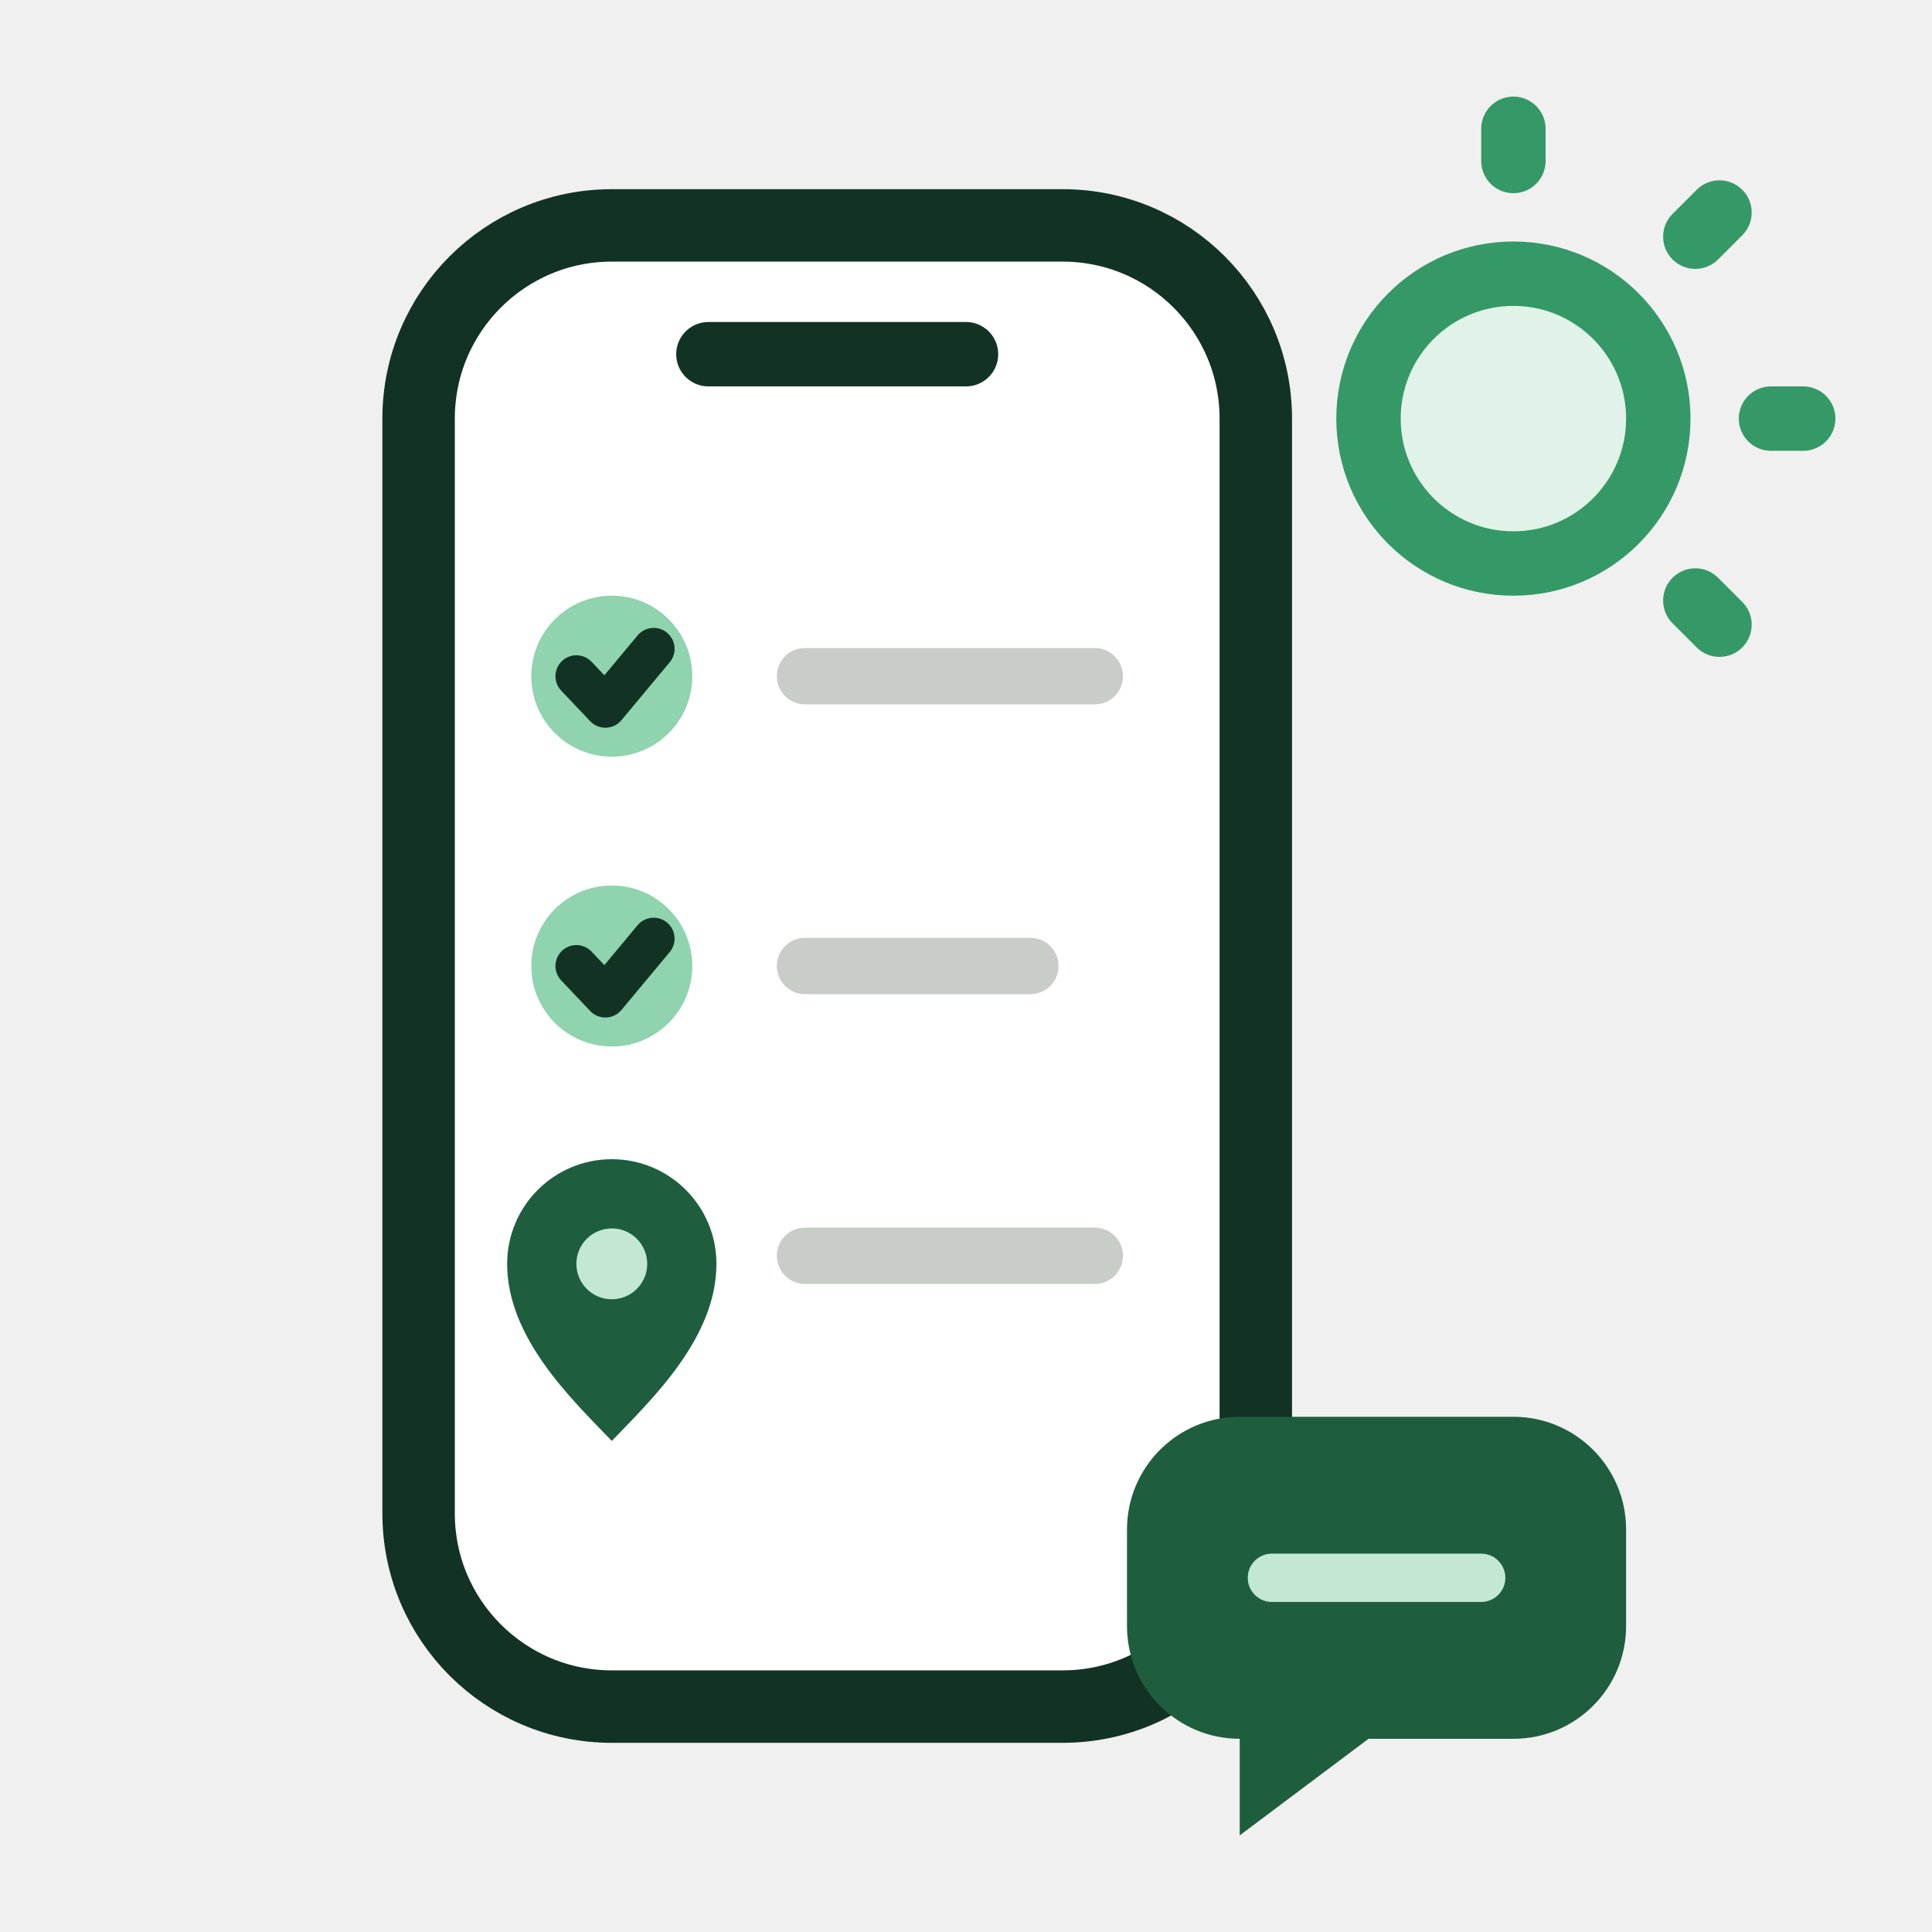
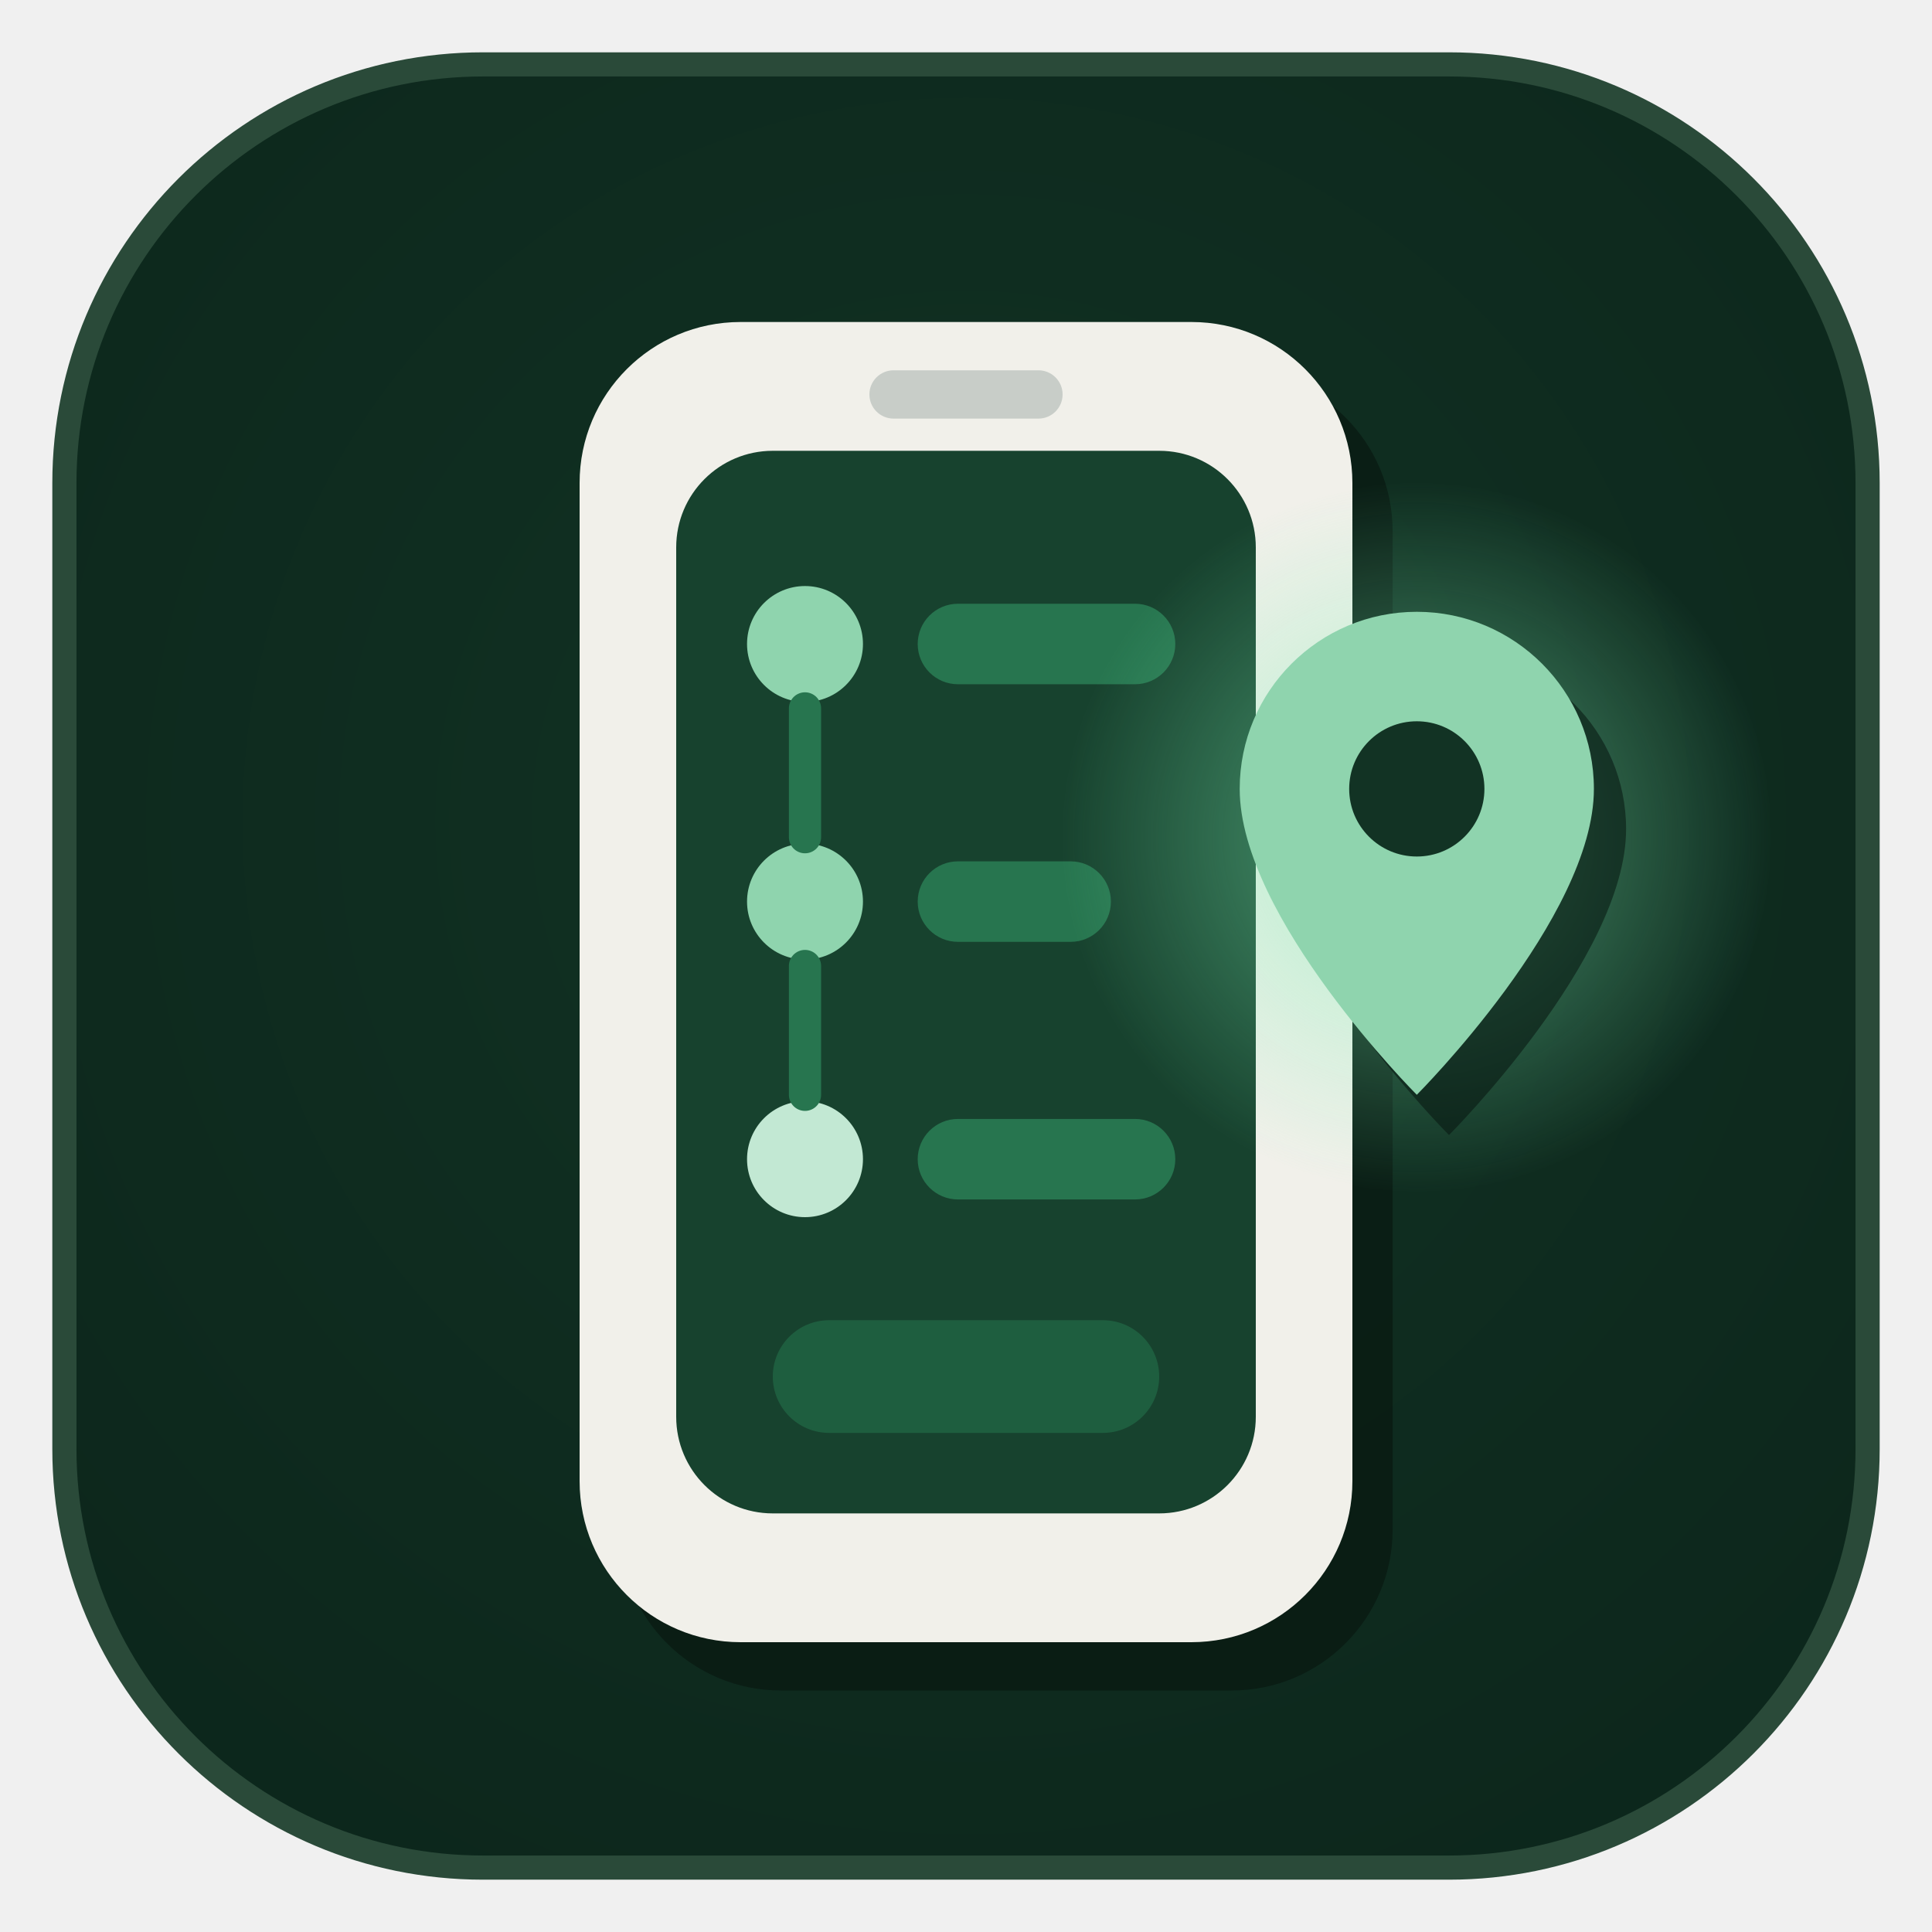
- <svg xmlns="http://www.w3.org/2000/svg" viewBox="0 0 120 120" role="img" aria-label="The crew's morning run sheet arrives as a plain text">
-   <g stroke="#349966" stroke-width="4" stroke-linecap="round" fill="none">
-     <circle cx="94" cy="26" r="9" fill="#e1f3e8" />
-     <path d="M94 10 v-2 M110 26 h2 M105.3 14.7 l1.5 -1.5 M105.3 37.3 l1.5 1.5" />
+ <svg xmlns="http://www.w3.org/2000/svg" viewBox="0 0 120 120" role="img" aria-label="The crew's morning run sheet arriving as a plain text on a phone">
+   <defs>
+     <radialGradient id="spcp-f" cx="0.5" cy="0.42" r="0.8">
+       <stop offset="0" stop-color="#123324" />
+       <stop offset="1" stop-color="#0b241a" />
+     </radialGradient>
+     <radialGradient id="spcp-g" cx="0.5" cy="0.5" r="0.5">
+       <stop offset="0" stop-color="#7df0b4" stop-opacity="0.55" />
+       <stop offset="1" stop-color="#7df0b4" stop-opacity="0" />
+     </radialGradient>
+   </defs>
+   <rect x="4" y="4" width="112" height="112" rx="26" fill="url(#spcp-f)" />
+   <rect x="4" y="4" width="112" height="112" rx="26" fill="none" stroke="#2a4a39" stroke-width="1.5" />
+   <g>
+     <rect x="36" y="20" width="48" height="82" rx="10" fill="#06140e" opacity="0.6" transform="translate(2.5,3)" />
+     <rect x="36" y="20" width="48" height="82" rx="10" fill="#f1f0ea" />
+     <rect x="42" y="28" width="36" height="66" rx="6" fill="#17422e" />
+     <rect x="54" y="23" width="12" height="3" rx="1.5" fill="#c8cdc8" />
  </g>
  <g>
-     <rect x="26" y="14" width="52" height="92" rx="12" fill="#ffffff" stroke="#123324" stroke-width="4.5" />
-     <path d="M44 22 h16" stroke="#123324" stroke-width="4" stroke-linecap="round" />
-     <g>
-       <circle cx="38" cy="42" r="5" fill="#8fd4ae" />
-       <path d="M35.8 42 l1.8 1.9 3 -3.6" fill="none" stroke="#123324" stroke-width="2.6" stroke-linecap="round" stroke-linejoin="round" />
-       <path d="M50 42 h18" stroke="#c8cdc8" stroke-width="3.5" stroke-linecap="round" />
-       <circle cx="38" cy="60" r="5" fill="#8fd4ae" />
-       <path d="M35.8 60 l1.8 1.9 3 -3.6" fill="none" stroke="#123324" stroke-width="2.6" stroke-linecap="round" stroke-linejoin="round" />
-       <path d="M50 60 h14" stroke="#c8cdc8" stroke-width="3.5" stroke-linecap="round" />
-       <path d="M38 72 a6.5 6.5 0 0 1 6.5 6.5 c0 4.6 -4 8.4 -6.5 11 c-2.5 -2.6 -6.5 -6.4 -6.5 -11 a6.5 6.5 0 0 1 6.5 -6.5 Z" fill="#1e5e3f" />
-       <circle cx="38" cy="78.5" r="2.2" fill="#c2e8d3" />
-       <path d="M50 78 h18" stroke="#c8cdc8" stroke-width="3.5" stroke-linecap="round" />
-     </g>
+     <circle cx="50" cy="40" r="3.6" fill="#8fd4ae" />
+     <rect x="57" y="37.5" width="16" height="5" rx="2.5" fill="#27754f" />
+     <circle cx="50" cy="56" r="3.6" fill="#8fd4ae" />
+     <rect x="57" y="53.5" width="12" height="5" rx="2.5" fill="#27754f" />
+     <circle cx="50" cy="72" r="3.6" fill="#c2e8d3" />
+     <rect x="57" y="69.5" width="16" height="5" rx="2.5" fill="#27754f" />
+     <path d="M50 44 v8 M50 60 v8" stroke="#27754f" stroke-width="2" stroke-linecap="round" />
  </g>
-   <g>
-     <path d="M74 88 h20 a7 7 0 0 1 7 7 v6 a7 7 0 0 1 -7 7 h-9 l-8 6 v-6 a7 7 0 0 1 -7 -7 v-6 a7 7 0 0 1 7 -7 Z" fill="#1e5e3f" />
-     <path d="M79 98 h13" stroke="#c2e8d3" stroke-width="3" stroke-linecap="round" />
-   </g>
+   <rect x="48" y="82" width="24" height="7" rx="3.5" fill="#1e5e3f" />
+   <circle cx="88" cy="52" r="22" fill="url(#spcp-g)" />
+   <path d="M88 38 a11 11 0 0 1 11 11 c0 8 -11 19 -11 19 s-11 -11 -11 -19 a11 11 0 0 1 11 -11 Z" fill="#06140e" opacity="0.55" transform="translate(2,2.5)" />
+   <path d="M88 38 a11 11 0 0 1 11 11 c0 8 -11 19 -11 19 s-11 -11 -11 -19 a11 11 0 0 1 11 -11 Z" fill="#8fd4ae" />
+   <circle cx="88" cy="49" r="4.2" fill="#123324" />
</svg>
